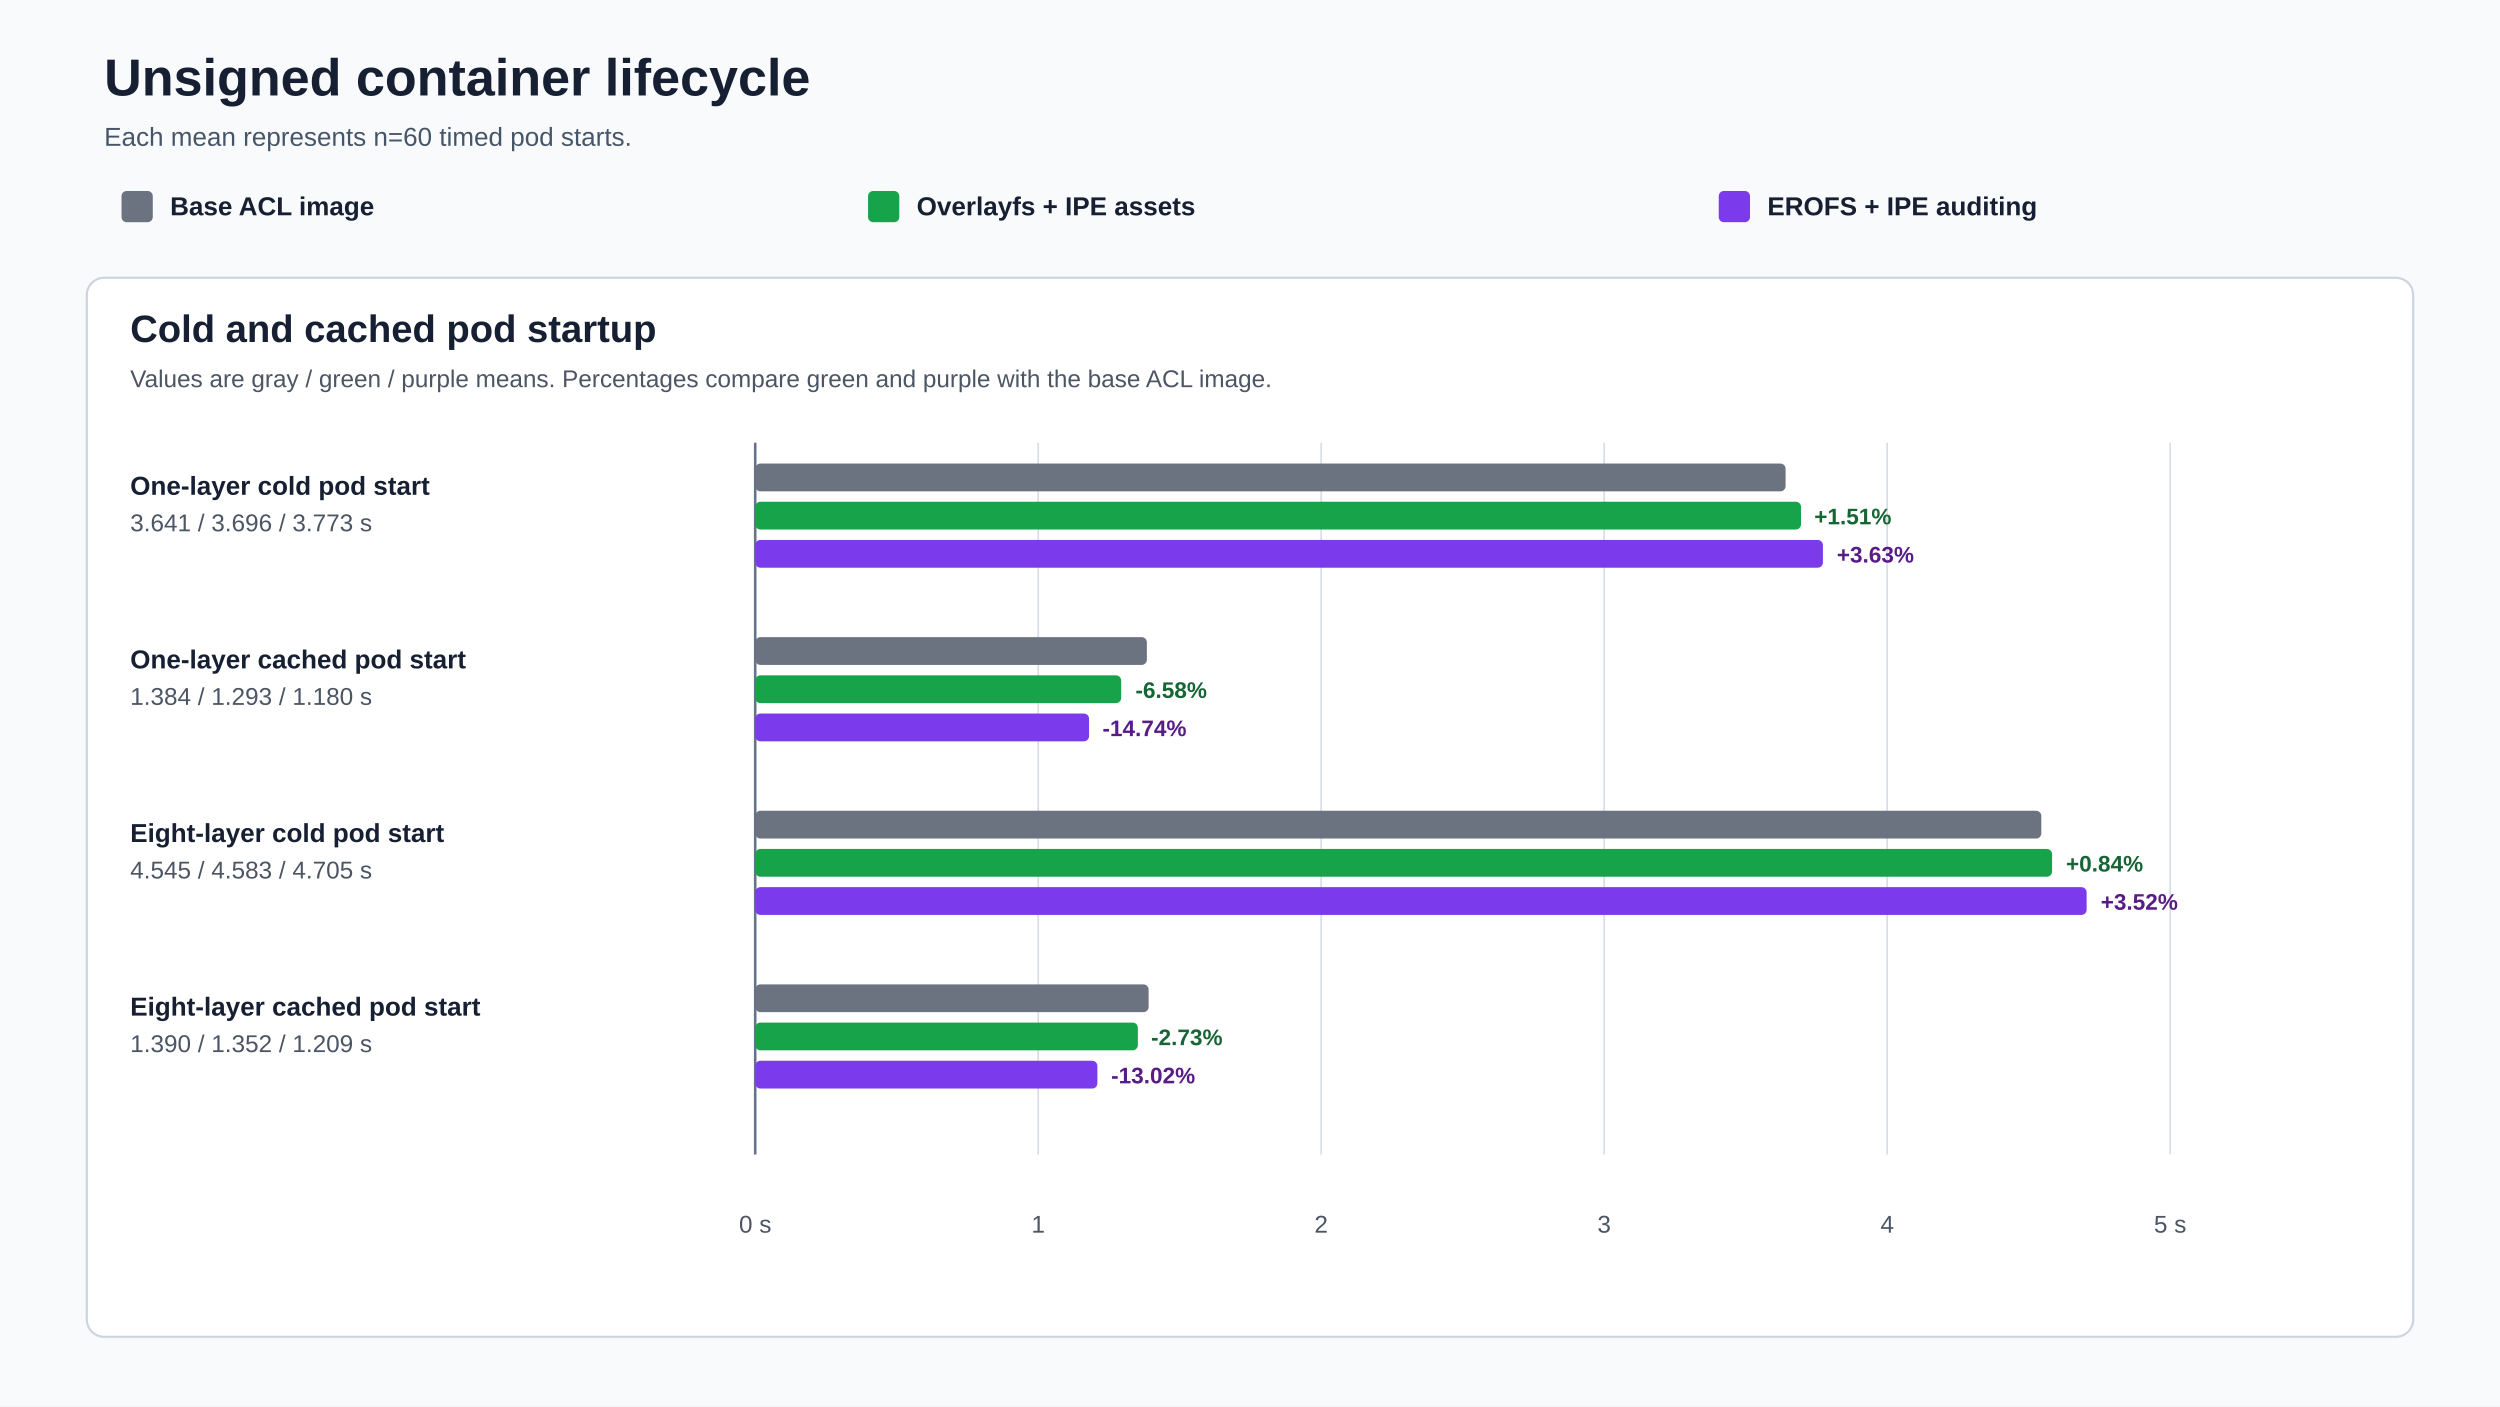
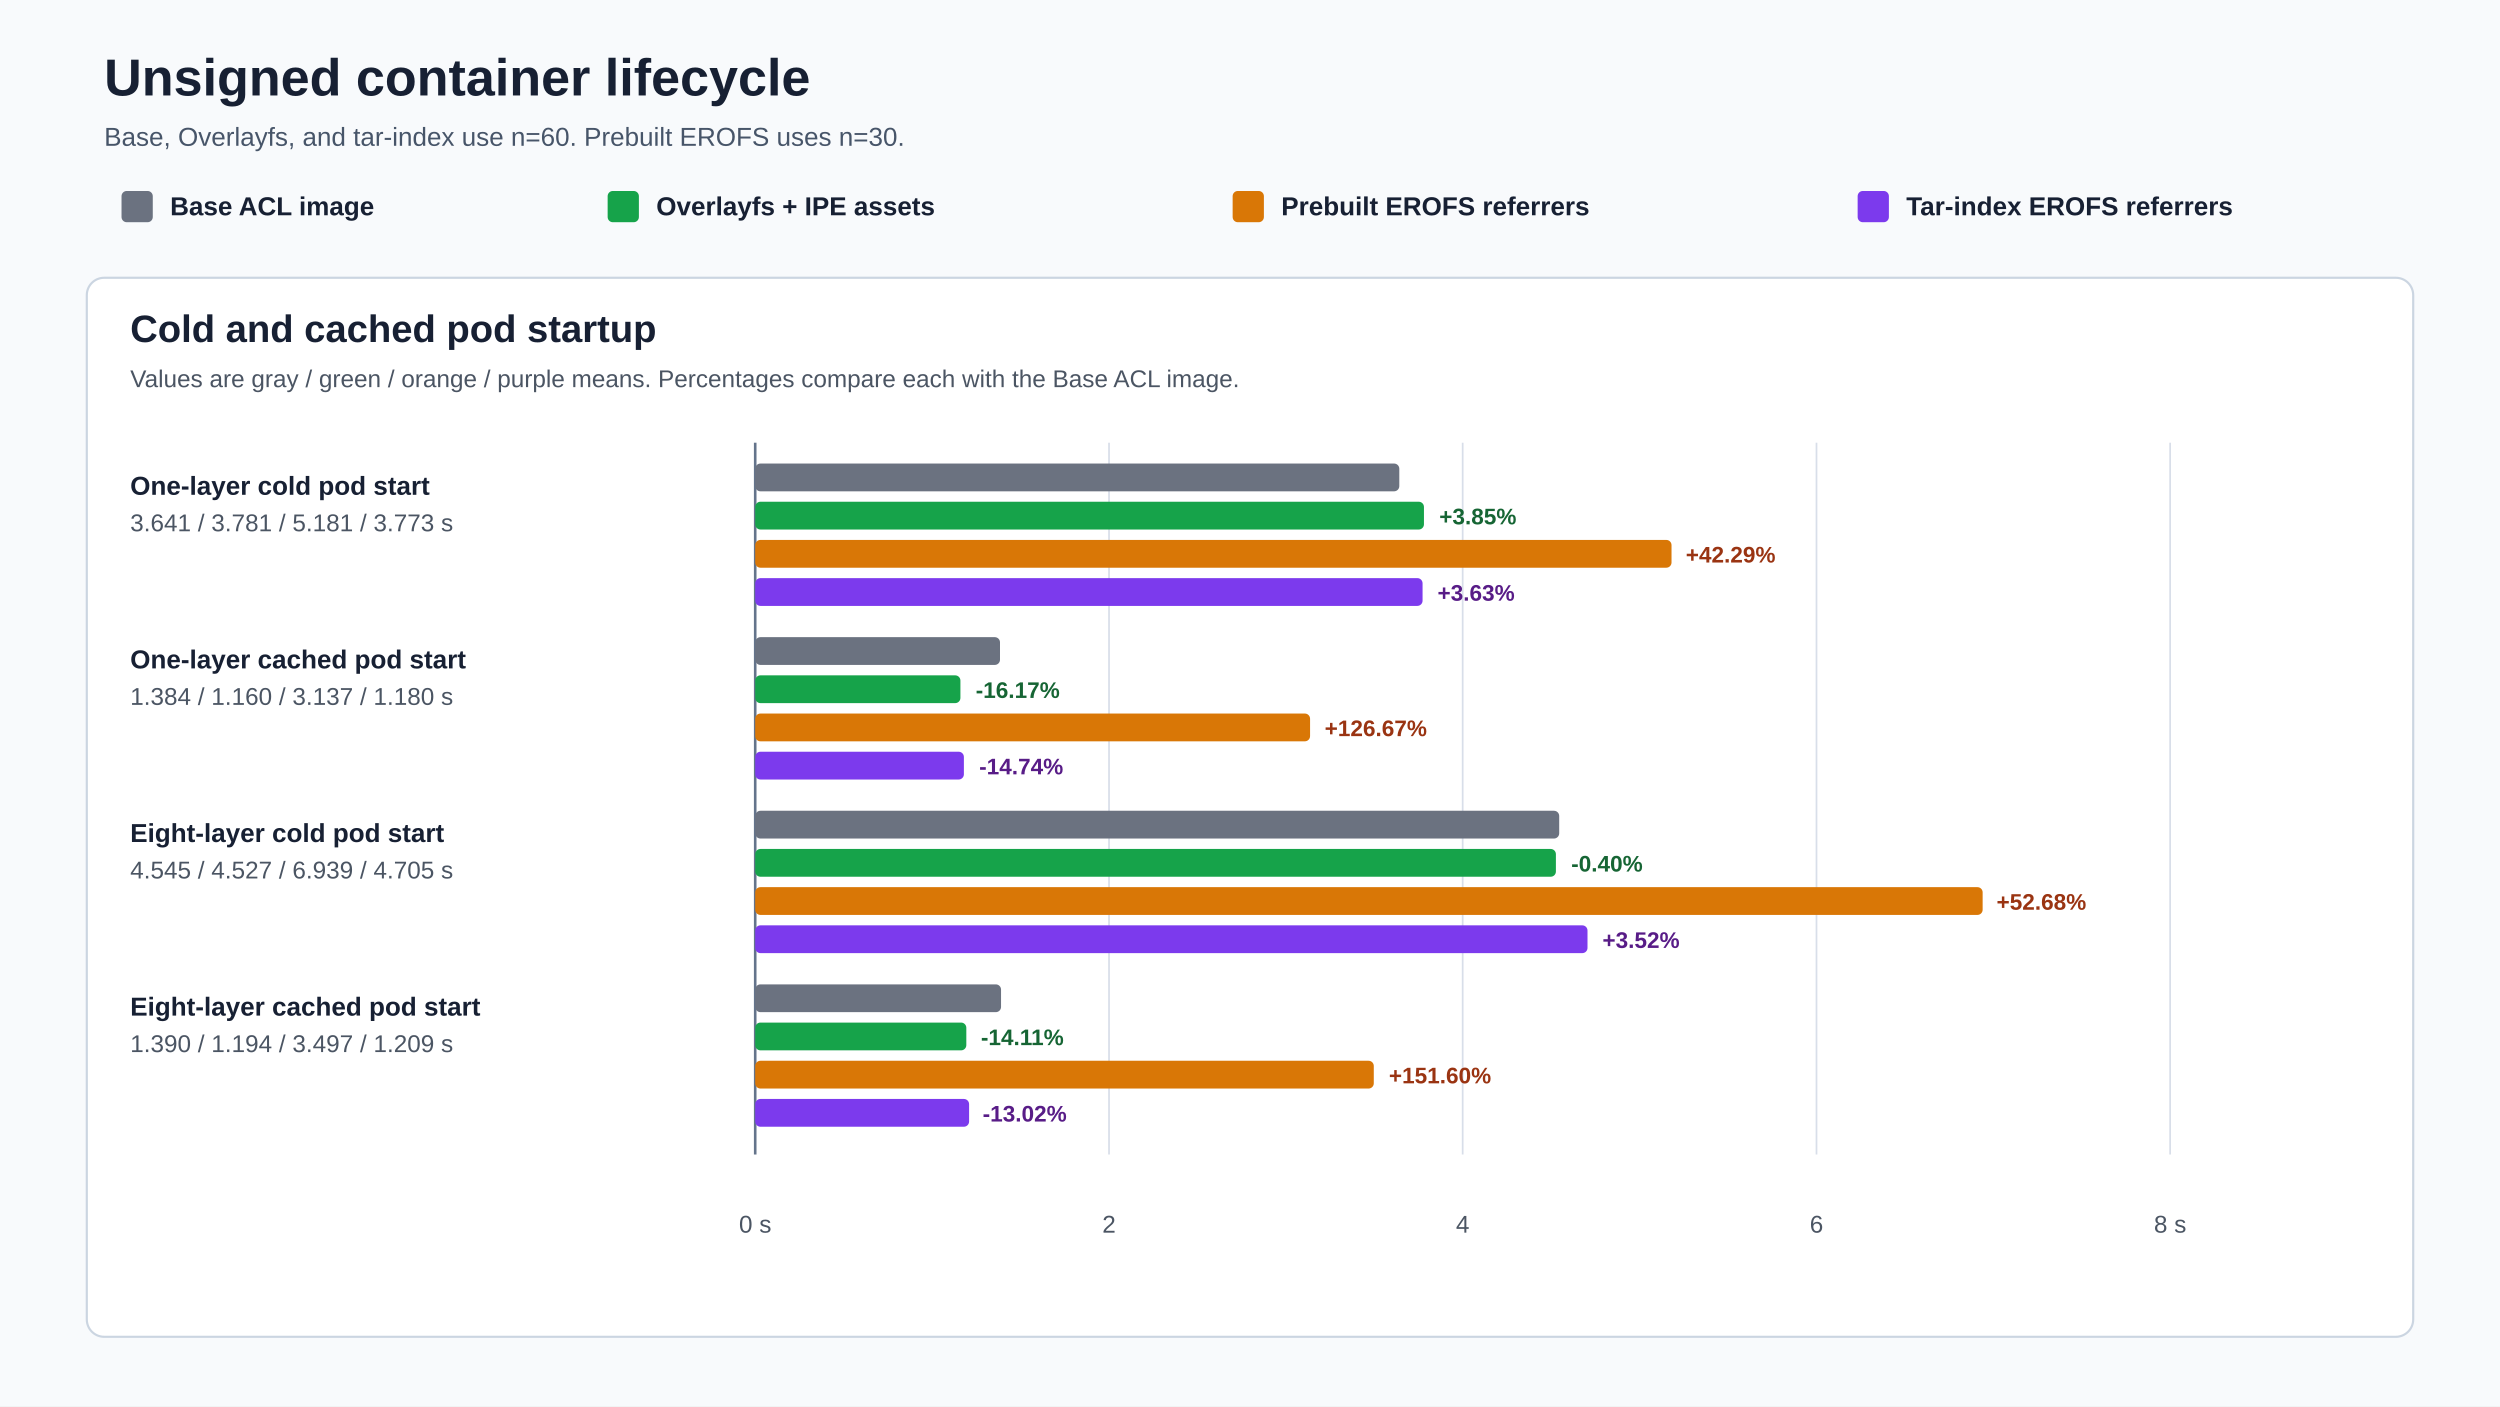
<svg xmlns="http://www.w3.org/2000/svg" width="1440" height="810" viewBox="0 0 1440 810" role="img" aria-labelledby="title desc">
  <style>
    text { font-family: "Segoe UI", Arial, Helvetica, sans-serif; fill: #172033; }
    .title { font-size: 30px; font-weight: 700; }
    .subtitle { font-size: 15px; fill: #475569; }
    .panel-title { font-size: 22px; font-weight: 700; }
    .label { font-size: 15px; font-weight: 600; }
    .small { font-size: 14px; fill: #4b5563; }
    .passive-delta { font-size: 13px; font-weight: 700; fill: #166534; }
+     .prebuilt-delta { font-size: 13px; font-weight: 700; fill: #9a3412; }
    .erofs-delta { font-size: 13px; font-weight: 700; fill: #581c87; }
    .axis { stroke: #64748b; stroke-width: 1.5; }
    .grid { stroke: #d8dee9; stroke-width: 1; }
    .panel { fill: #ffffff; stroke: #cbd5e1; stroke-width: 1.25; }
    .base { fill: #6b7280; }
    .overlay { fill: #16a34a; }
+     .prebuilt { fill: #d97706; }
    .erofs { fill: #7c3aed; }
  </style>
  <rect width="1440" height="810" fill="#f8fafc" />
  <text x="60" y="55" class="title">Unsigned container lifecycle</text>
-   <text x="60" y="84" class="subtitle">Each mean represents n=60 timed pod starts.</text>
+   <text x="60" y="84" class="subtitle">Base, Overlayfs, and tar-index use n=60. Prebuilt EROFS uses n=30.</text>
  <rect x="70" y="110" width="18" height="18" rx="3" class="base" />
  <text x="98" y="124" class="label">Base ACL image</text>
-   <rect x="500" y="110" width="18" height="18" rx="3" class="overlay" />
-   <text x="528" y="124" class="label">Overlayfs + IPE assets</text>
-   <rect x="990" y="110" width="18" height="18" rx="3" class="erofs" />
-   <text x="1018" y="124" class="label">EROFS + IPE auditing</text>
+   <rect x="350" y="110" width="18" height="18" rx="3" class="overlay" />
+   <text x="378" y="124" class="label">Overlayfs + IPE assets</text>
+   <rect x="710" y="110" width="18" height="18" rx="3" class="prebuilt" />
+   <text x="738" y="124" class="label">Prebuilt EROFS referrers</text>
+   <rect x="1070" y="110" width="18" height="18" rx="3" class="erofs" />
+   <text x="1098" y="124" class="label">Tar-index EROFS referrers</text>
  <rect x="50" y="160" width="1340" height="610" rx="10" class="panel" />
  <text x="75" y="197" class="panel-title">Cold and cached pod startup</text>
-   <text x="75" y="223" class="small">Values are gray / green / purple means. Percentages compare green and purple with the base ACL image.</text>
+   <text x="75" y="223" class="small">Values are gray / green / orange / purple means. Percentages compare each with the Base ACL image.</text>
  <line x1="435" y1="255" x2="435" y2="665" class="axis" />
-   <line x1="598" y1="255" x2="598" y2="665" class="grid" />
-   <line x1="761" y1="255" x2="761" y2="665" class="grid" />
-   <line x1="924" y1="255" x2="924" y2="665" class="grid" />
-   <line x1="1087" y1="255" x2="1087" y2="665" class="grid" />
+   <line x1="638.8" y1="255" x2="638.8" y2="665" class="grid" />
+   <line x1="842.5" y1="255" x2="842.5" y2="665" class="grid" />
+   <line x1="1046.3" y1="255" x2="1046.3" y2="665" class="grid" />
  <line x1="1250" y1="255" x2="1250" y2="665" class="grid" />
  <text x="75" y="285" class="label">One-layer cold pod start</text>
-   <text x="75" y="306" class="small">3.641 / 3.696 / 3.773 s</text>
-   <rect x="435" y="267" width="593.5" height="16" rx="3" class="base" />
-   <rect x="435" y="289" width="602.4" height="16" rx="3" class="overlay" />
-   <text x="1045" y="302" class="passive-delta">+1.51%</text>
-   <rect x="435" y="311" width="615.0" height="16" rx="3" class="erofs" />
-   <text x="1058" y="324" class="erofs-delta">+3.63%</text>
+   <text x="75" y="306" class="small">3.641 / 3.781 / 5.181 / 3.773 s</text>
+   <rect x="435" y="267" width="371.0" height="16" rx="3" class="base" />
+   <rect x="435" y="289" width="385.2" height="16" rx="3" class="overlay" />
+   <text x="829" y="302" class="passive-delta">+3.85%</text>
+   <rect x="435" y="311" width="527.8" height="16" rx="3" class="prebuilt" />
+   <text x="971" y="324" class="prebuilt-delta">+42.29%</text>
+   <rect x="435" y="333" width="384.4" height="16" rx="3" class="erofs" />
+   <text x="828" y="346" class="erofs-delta">+3.63%</text>
  <text x="75" y="385" class="label">One-layer cached pod start</text>
-   <text x="75" y="406" class="small">1.384 / 1.293 / 1.180 s</text>
-   <rect x="435" y="367" width="225.6" height="16" rx="3" class="base" />
-   <rect x="435" y="389" width="210.8" height="16" rx="3" class="overlay" />
-   <text x="654" y="402" class="passive-delta">-6.58%</text>
-   <rect x="435" y="411" width="192.3" height="16" rx="3" class="erofs" />
-   <text x="635" y="424" class="erofs-delta">-14.74%</text>
+   <text x="75" y="406" class="small">1.384 / 1.160 / 3.137 / 1.180 s</text>
+   <rect x="435" y="367" width="141.0" height="16" rx="3" class="base" />
+   <rect x="435" y="389" width="118.2" height="16" rx="3" class="overlay" />
+   <text x="562" y="402" class="passive-delta">-16.17%</text>
+   <rect x="435" y="411" width="319.6" height="16" rx="3" class="prebuilt" />
+   <text x="763" y="424" class="prebuilt-delta">+126.67%</text>
+   <rect x="435" y="433" width="120.2" height="16" rx="3" class="erofs" />
+   <text x="564" y="446" class="erofs-delta">-14.74%</text>
  <text x="75" y="485" class="label">Eight-layer cold pod start</text>
-   <text x="75" y="506" class="small">4.545 / 4.583 / 4.705 s</text>
-   <rect x="435" y="467" width="740.8" height="16" rx="3" class="base" />
-   <rect x="435" y="489" width="747.0" height="16" rx="3" class="overlay" />
-   <text x="1190" y="502" class="passive-delta">+0.84%</text>
-   <rect x="435" y="511" width="766.9" height="16" rx="3" class="erofs" />
-   <text x="1210" y="524" class="erofs-delta">+3.52%</text>
+   <text x="75" y="506" class="small">4.545 / 4.527 / 6.939 / 4.705 s</text>
+   <rect x="435" y="467" width="463.1" height="16" rx="3" class="base" />
+   <rect x="435" y="489" width="461.2" height="16" rx="3" class="overlay" />
+   <text x="905" y="502" class="passive-delta">-0.40%</text>
+   <rect x="435" y="511" width="707.0" height="16" rx="3" class="prebuilt" />
+   <text x="1150" y="524" class="prebuilt-delta">+52.68%</text>
+   <rect x="435" y="533" width="479.4" height="16" rx="3" class="erofs" />
+   <text x="923" y="546" class="erofs-delta">+3.52%</text>
  <text x="75" y="585" class="label">Eight-layer cached pod start</text>
-   <text x="75" y="606" class="small">1.390 / 1.352 / 1.209 s</text>
-   <rect x="435" y="567" width="226.6" height="16" rx="3" class="base" />
-   <rect x="435" y="589" width="220.4" height="16" rx="3" class="overlay" />
-   <text x="663" y="602" class="passive-delta">-2.73%</text>
-   <rect x="435" y="611" width="197.1" height="16" rx="3" class="erofs" />
-   <text x="640" y="624" class="erofs-delta">-13.02%</text>
+   <text x="75" y="606" class="small">1.390 / 1.194 / 3.497 / 1.209 s</text>
+   <rect x="435" y="567" width="141.6" height="16" rx="3" class="base" />
+   <rect x="435" y="589" width="121.6" height="16" rx="3" class="overlay" />
+   <text x="565" y="602" class="passive-delta">-14.11%</text>
+   <rect x="435" y="611" width="356.3" height="16" rx="3" class="prebuilt" />
+   <text x="800" y="624" class="prebuilt-delta">+151.60%</text>
+   <rect x="435" y="633" width="123.2" height="16" rx="3" class="erofs" />
+   <text x="566" y="646" class="erofs-delta">-13.02%</text>
  <text x="435" y="710" text-anchor="middle" class="small">0 s</text>
-   <text x="598" y="710" text-anchor="middle" class="small">1</text>
-   <text x="761" y="710" text-anchor="middle" class="small">2</text>
-   <text x="924" y="710" text-anchor="middle" class="small">3</text>
-   <text x="1087" y="710" text-anchor="middle" class="small">4</text>
-   <text x="1250" y="710" text-anchor="middle" class="small">5 s</text>
+   <text x="638.8" y="710" text-anchor="middle" class="small">2</text>
+   <text x="842.5" y="710" text-anchor="middle" class="small">4</text>
+   <text x="1046.3" y="710" text-anchor="middle" class="small">6</text>
+   <text x="1250" y="710" text-anchor="middle" class="small">8 s</text>
</svg>
